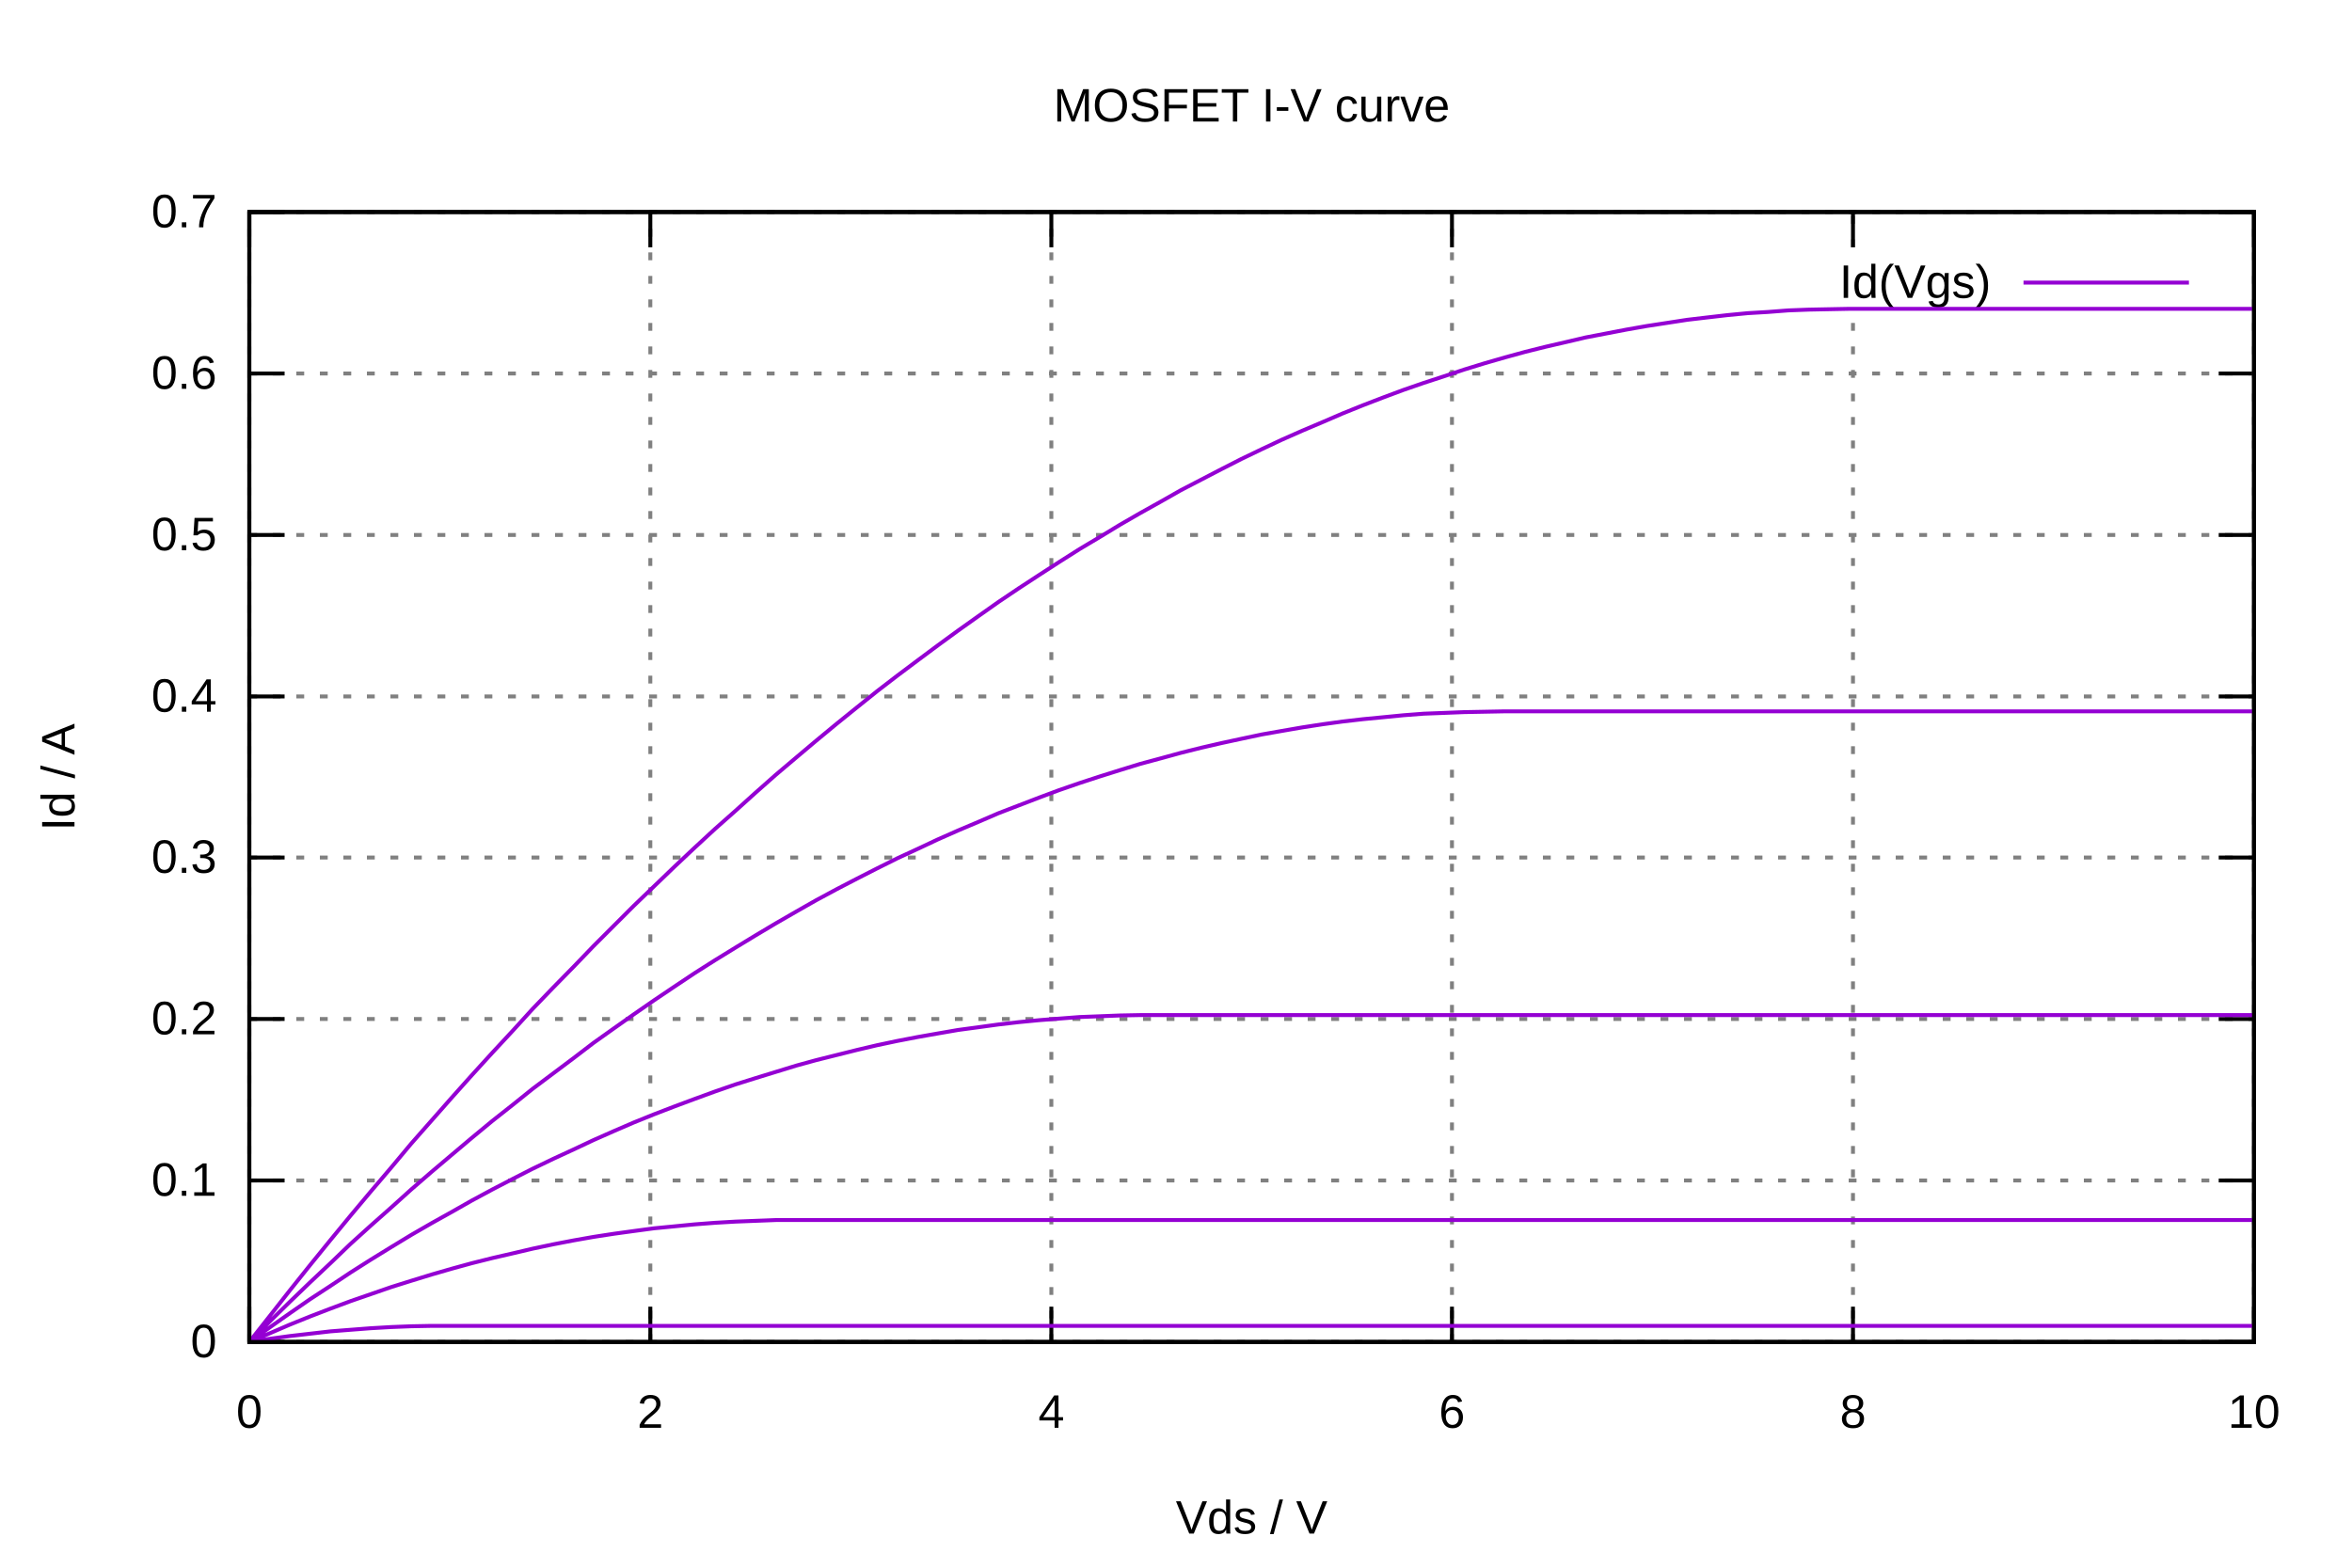
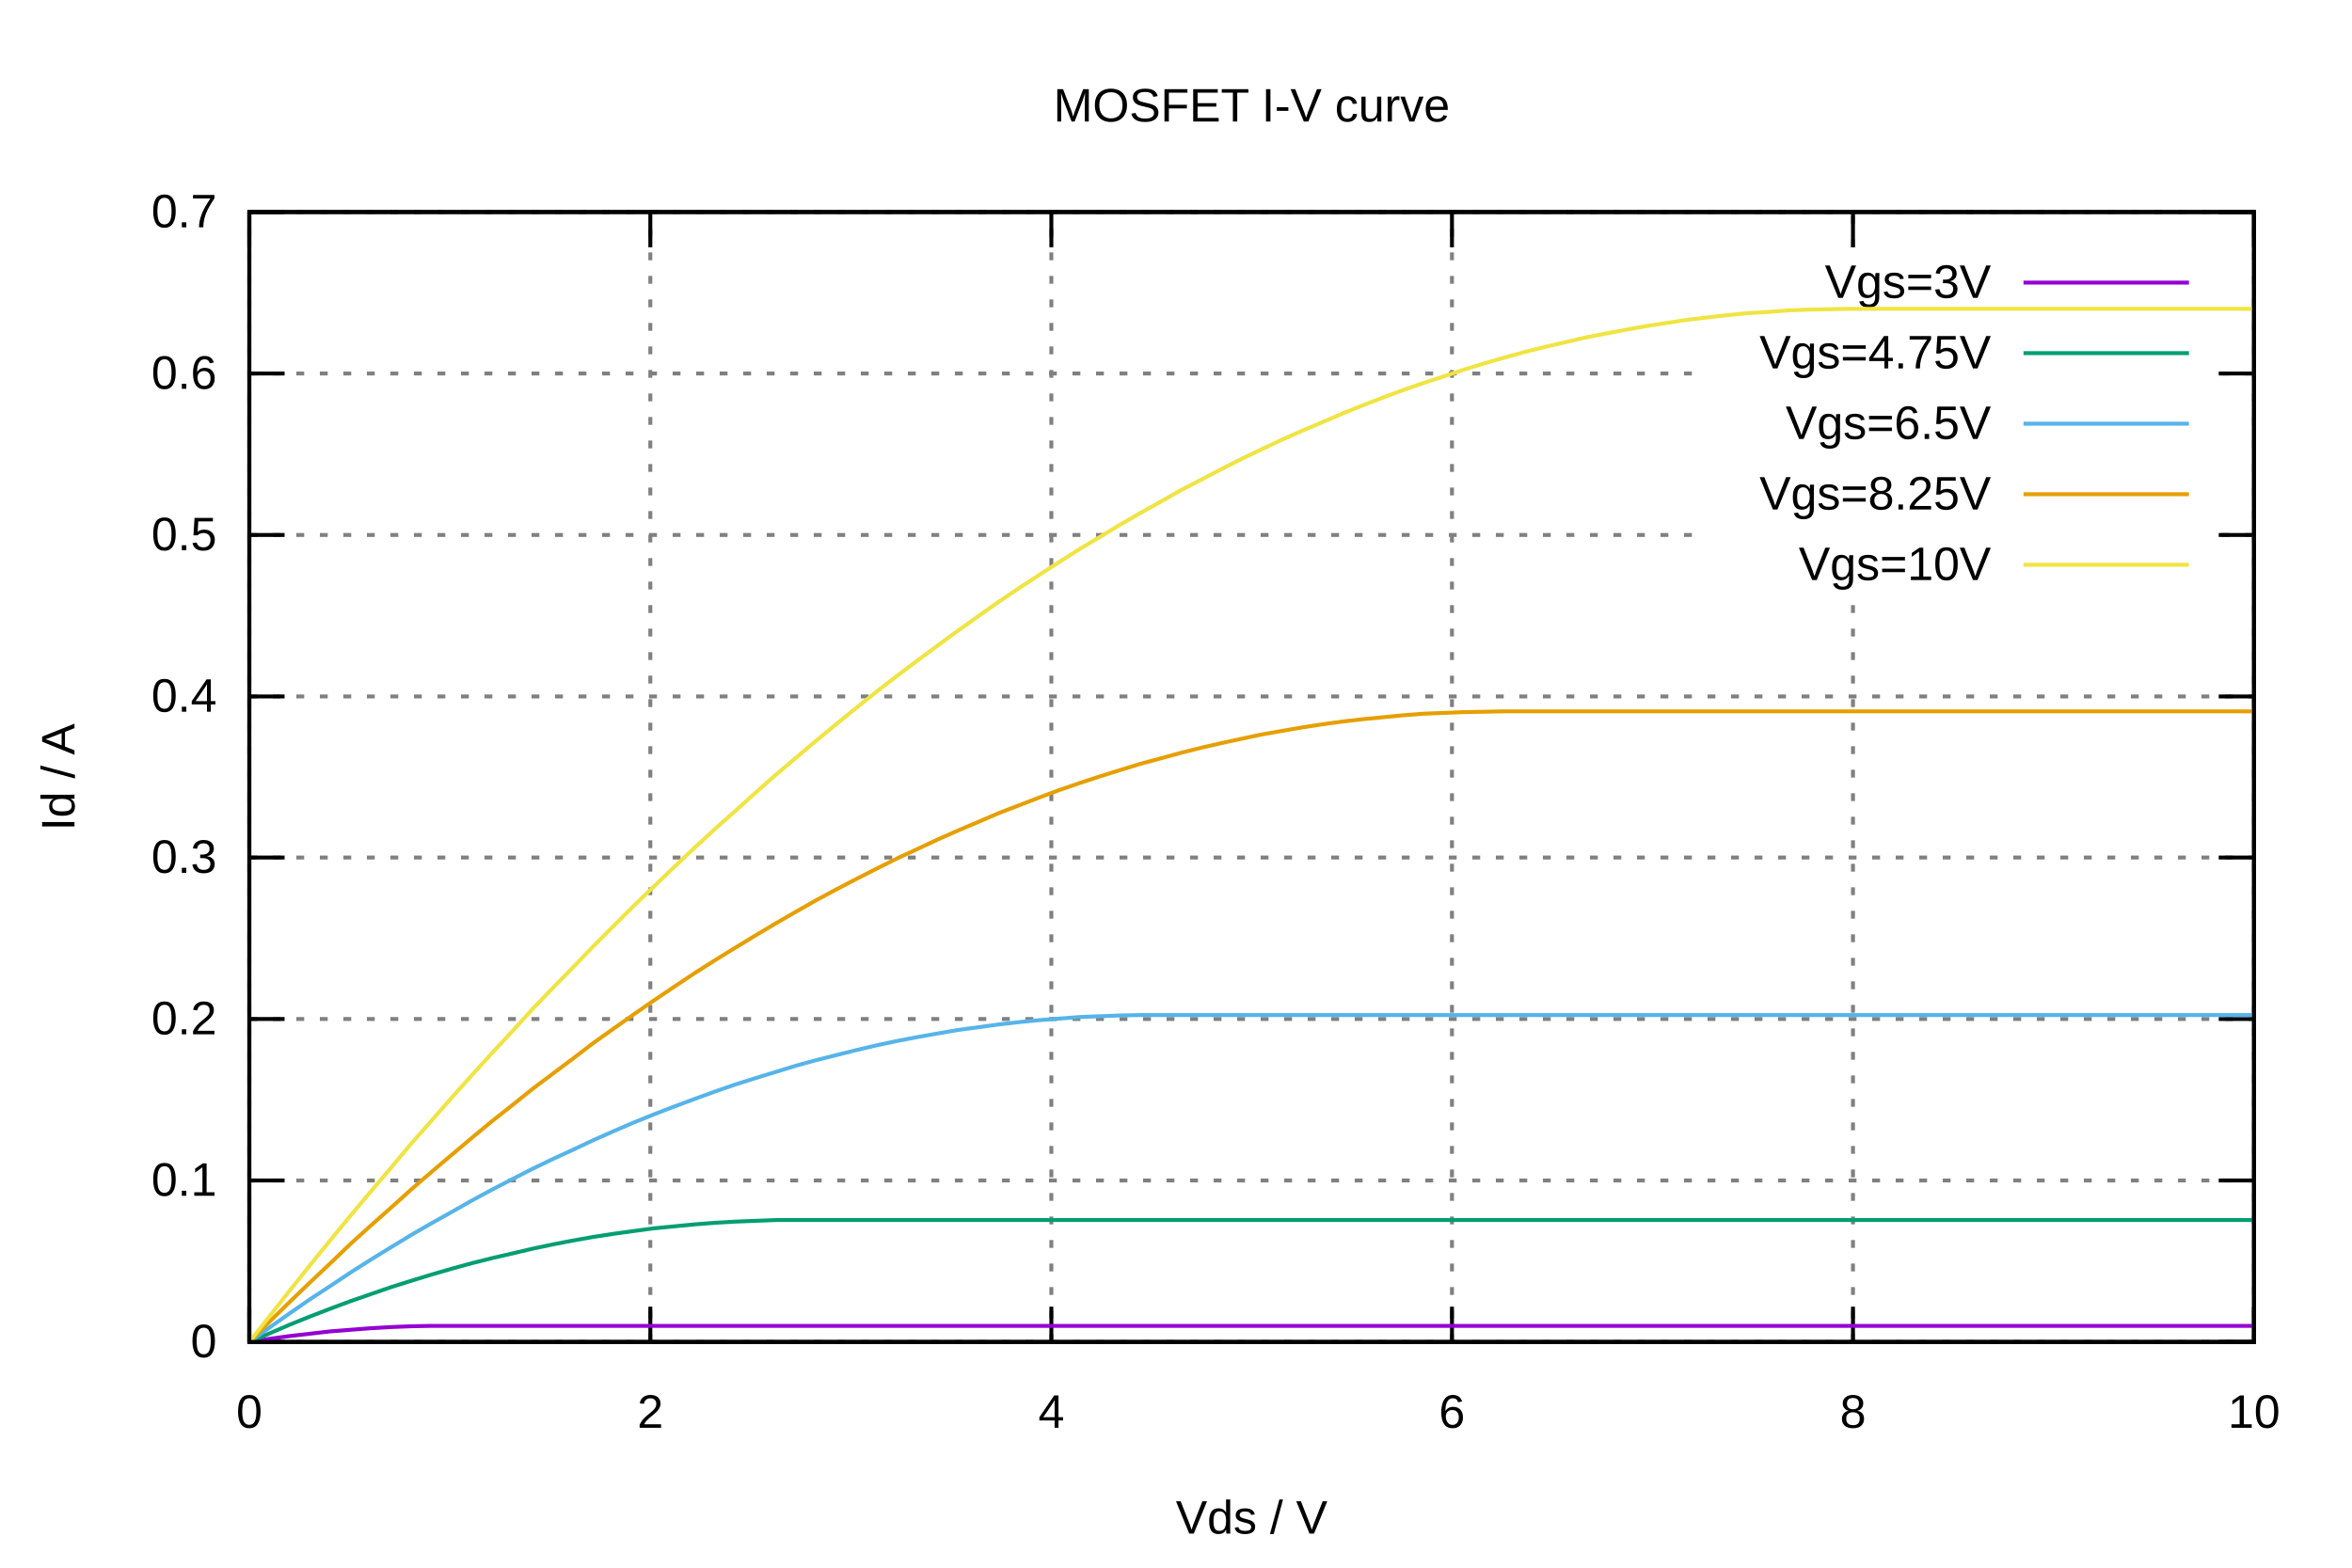
<svg xmlns="http://www.w3.org/2000/svg" xmlns:xlink="http://www.w3.org/1999/xlink" viewBox="0 0 600 400">
  <g id="gnuplot_canvas">
    <rect x="0" y="0" width="600" height="400" fill="none" />
    <defs>
      <circle id="gpDot" r="0.5" stroke-width="0.5" stroke="currentColor" />
      <path id="gpPt0" stroke-width="0.222" stroke="currentColor" d="M-1,0 h2 M0,-1 v2" />
      <path id="gpPt1" stroke-width="0.222" stroke="currentColor" d="M-1,-1 L1,1 M1,-1 L-1,1" />
      <path id="gpPt2" stroke-width="0.222" stroke="currentColor" d="M-1,0 L1,0 M0,-1 L0,1 M-1,-1 L1,1 M-1,1 L1,-1" />
      <rect id="gpPt3" stroke-width="0.222" stroke="currentColor" x="-1" y="-1" width="2" height="2" />
      <rect id="gpPt4" stroke-width="0.222" stroke="currentColor" fill="currentColor" x="-1" y="-1" width="2" height="2" />
      <circle id="gpPt5" stroke-width="0.222" stroke="currentColor" cx="0" cy="0" r="1" />
      <use xlink:href="#gpPt5" id="gpPt6" fill="currentColor" stroke="none" />
      <path id="gpPt7" stroke-width="0.222" stroke="currentColor" d="M0,-1.33 L-1.33,0.67 L1.33,0.67 z" />
      <use xlink:href="#gpPt7" id="gpPt8" fill="currentColor" stroke="none" />
      <use xlink:href="#gpPt7" id="gpPt9" stroke="currentColor" transform="rotate(180)" />
      <use xlink:href="#gpPt9" id="gpPt10" fill="currentColor" stroke="none" />
      <use xlink:href="#gpPt3" id="gpPt11" stroke="currentColor" transform="rotate(45)" />
      <use xlink:href="#gpPt11" id="gpPt12" fill="currentColor" stroke="none" />
      <path id="gpPt13" stroke-width="0.222" stroke="currentColor" d="M0,1.330 L1.265,0.411 L0.782,-1.067 L-0.782,-1.076 L-1.265,0.411 z" />
      <use xlink:href="#gpPt13" id="gpPt14" fill="currentColor" stroke="none" />
      <filter id="textbox" filterUnits="objectBoundingBox" x="0" y="0" height="1" width="1">
        <feFlood flood-color="white" flood-opacity="1" result="bgnd" />
        <feComposite in="SourceGraphic" in2="bgnd" operator="atop" />
      </filter>
      <filter id="greybox" filterUnits="objectBoundingBox" x="0" y="0" height="1" width="1">
        <feFlood flood-color="lightgrey" flood-opacity="1" result="grey" />
        <feComposite in="SourceGraphic" in2="grey" operator="atop" />
      </filter>
    </defs>
    <g fill="none" color="white" stroke="currentColor" stroke-width="1.00" stroke-linecap="butt" stroke-linejoin="miter">
</g>
    <g fill="none" color="black" stroke="currentColor" stroke-width="1.00" stroke-linecap="butt" stroke-linejoin="miter">
</g>
    <g fill="none" color="gray" stroke="currentColor" stroke-width="1.00" stroke-linecap="butt" stroke-linejoin="miter">
      <path stroke="gray" stroke-dasharray="2,4" class="gridline" d="M63.6,342.4 L575.0,342.4  " />
    </g>
    <g fill="none" color="black" stroke="currentColor" stroke-width="1.00" stroke-linecap="butt" stroke-linejoin="miter">
      <path stroke="black" d="M63.6,342.4 L72.6,342.4 M575.0,342.4 L566.0,342.4  " />
      <g transform="translate(55.3,346.3)" stroke="none" fill="black" font-family="Arial" font-size="12.00" text-anchor="end">
        <text>
          <tspan font-family="Arial">0</tspan>
        </text>
      </g>
    </g>
    <g fill="none" color="black" stroke="currentColor" stroke-width="1.00" stroke-linecap="butt" stroke-linejoin="miter">
</g>
    <g fill="none" color="gray" stroke="currentColor" stroke-width="1.00" stroke-linecap="butt" stroke-linejoin="miter">
      <path stroke="gray" stroke-dasharray="2,4" class="gridline" d="M63.6,301.2 L575.0,301.2  " />
    </g>
    <g fill="none" color="black" stroke="currentColor" stroke-width="1.00" stroke-linecap="butt" stroke-linejoin="miter">
      <path stroke="black" d="M63.6,301.2 L72.6,301.2 M575.0,301.2 L566.0,301.2  " />
      <g transform="translate(55.3,305.1)" stroke="none" fill="black" font-family="Arial" font-size="12.00" text-anchor="end">
        <text>
          <tspan font-family="Arial">0.1</tspan>
        </text>
      </g>
    </g>
    <g fill="none" color="black" stroke="currentColor" stroke-width="1.00" stroke-linecap="butt" stroke-linejoin="miter">
</g>
    <g fill="none" color="gray" stroke="currentColor" stroke-width="1.00" stroke-linecap="butt" stroke-linejoin="miter">
      <path stroke="gray" stroke-dasharray="2,4" class="gridline" d="M63.6,260.0 L575.0,260.0  " />
    </g>
    <g fill="none" color="black" stroke="currentColor" stroke-width="1.00" stroke-linecap="butt" stroke-linejoin="miter">
      <path stroke="black" d="M63.6,260.0 L72.6,260.0 M575.0,260.0 L566.0,260.0  " />
      <g transform="translate(55.3,263.9)" stroke="none" fill="black" font-family="Arial" font-size="12.00" text-anchor="end">
        <text>
          <tspan font-family="Arial">0.2</tspan>
        </text>
      </g>
    </g>
    <g fill="none" color="black" stroke="currentColor" stroke-width="1.00" stroke-linecap="butt" stroke-linejoin="miter">
</g>
    <g fill="none" color="gray" stroke="currentColor" stroke-width="1.00" stroke-linecap="butt" stroke-linejoin="miter">
      <path stroke="gray" stroke-dasharray="2,4" class="gridline" d="M63.6,218.8 L575.0,218.8  " />
    </g>
    <g fill="none" color="black" stroke="currentColor" stroke-width="1.00" stroke-linecap="butt" stroke-linejoin="miter">
      <path stroke="black" d="M63.6,218.8 L72.6,218.8 M575.0,218.8 L566.0,218.8  " />
      <g transform="translate(55.3,222.7)" stroke="none" fill="black" font-family="Arial" font-size="12.00" text-anchor="end">
        <text>
          <tspan font-family="Arial">0.3</tspan>
        </text>
      </g>
    </g>
    <g fill="none" color="black" stroke="currentColor" stroke-width="1.00" stroke-linecap="butt" stroke-linejoin="miter">
</g>
    <g fill="none" color="gray" stroke="currentColor" stroke-width="1.00" stroke-linecap="butt" stroke-linejoin="miter">
      <path stroke="gray" stroke-dasharray="2,4" class="gridline" d="M63.6,177.7 L575.0,177.7  " />
    </g>
    <g fill="none" color="black" stroke="currentColor" stroke-width="1.00" stroke-linecap="butt" stroke-linejoin="miter">
      <path stroke="black" d="M63.6,177.7 L72.6,177.7 M575.0,177.7 L566.0,177.7  " />
      <g transform="translate(55.3,181.6)" stroke="none" fill="black" font-family="Arial" font-size="12.00" text-anchor="end">
        <text>
          <tspan font-family="Arial">0.4</tspan>
        </text>
      </g>
    </g>
    <g fill="none" color="black" stroke="currentColor" stroke-width="1.00" stroke-linecap="butt" stroke-linejoin="miter">
</g>
    <g fill="none" color="gray" stroke="currentColor" stroke-width="1.00" stroke-linecap="butt" stroke-linejoin="miter">
-       <path stroke="gray" stroke-dasharray="2,4" class="gridline" d="M63.6,136.5 L575.0,136.5  " />
+       <path stroke="gray" stroke-dasharray="2,4" class="gridline" d="M63.6,136.5 L433.2,136.5 M566.7,136.5 L575.0,136.5  " />
    </g>
    <g fill="none" color="black" stroke="currentColor" stroke-width="1.00" stroke-linecap="butt" stroke-linejoin="miter">
      <path stroke="black" d="M63.6,136.5 L72.6,136.5 M575.0,136.5 L566.0,136.5  " />
      <g transform="translate(55.3,140.4)" stroke="none" fill="black" font-family="Arial" font-size="12.00" text-anchor="end">
        <text>
          <tspan font-family="Arial">0.5</tspan>
        </text>
      </g>
    </g>
    <g fill="none" color="black" stroke="currentColor" stroke-width="1.00" stroke-linecap="butt" stroke-linejoin="miter">
</g>
    <g fill="none" color="gray" stroke="currentColor" stroke-width="1.00" stroke-linecap="butt" stroke-linejoin="miter">
-       <path stroke="gray" stroke-dasharray="2,4" class="gridline" d="M63.6,95.3 L575.0,95.3  " />
+       <path stroke="gray" stroke-dasharray="2,4" class="gridline" d="M63.6,95.3 L433.2,95.3 M566.7,95.3 L575.0,95.3  " />
    </g>
    <g fill="none" color="black" stroke="currentColor" stroke-width="1.00" stroke-linecap="butt" stroke-linejoin="miter">
      <path stroke="black" d="M63.6,95.3 L72.6,95.3 M575.0,95.3 L566.0,95.3  " />
      <g transform="translate(55.3,99.2)" stroke="none" fill="black" font-family="Arial" font-size="12.00" text-anchor="end">
        <text>
          <tspan font-family="Arial">0.6</tspan>
        </text>
      </g>
    </g>
    <g fill="none" color="black" stroke="currentColor" stroke-width="1.00" stroke-linecap="butt" stroke-linejoin="miter">
</g>
    <g fill="none" color="gray" stroke="currentColor" stroke-width="1.00" stroke-linecap="butt" stroke-linejoin="miter">
      <path stroke="gray" stroke-dasharray="2,4" class="gridline" d="M63.6,54.1 L575.0,54.1  " />
    </g>
    <g fill="none" color="black" stroke="currentColor" stroke-width="1.00" stroke-linecap="butt" stroke-linejoin="miter">
      <path stroke="black" d="M63.6,54.1 L72.6,54.1 M575.0,54.1 L566.0,54.1  " />
      <g transform="translate(55.3,58.0)" stroke="none" fill="black" font-family="Arial" font-size="12.00" text-anchor="end">
        <text>
          <tspan font-family="Arial">0.7</tspan>
        </text>
      </g>
    </g>
    <g fill="none" color="black" stroke="currentColor" stroke-width="1.00" stroke-linecap="butt" stroke-linejoin="miter">
</g>
    <g fill="none" color="gray" stroke="currentColor" stroke-width="1.00" stroke-linecap="butt" stroke-linejoin="miter">
      <path stroke="gray" stroke-dasharray="2,4" class="gridline" d="M63.6,342.4 L63.6,54.1  " />
    </g>
    <g fill="none" color="black" stroke="currentColor" stroke-width="1.00" stroke-linecap="butt" stroke-linejoin="miter">
      <path stroke="black" d="M63.6,342.4 L63.6,333.4 M63.6,54.1 L63.6,63.1  " />
      <g transform="translate(63.6,364.3)" stroke="none" fill="black" font-family="Arial" font-size="12.00" text-anchor="middle">
        <text>
          <tspan font-family="Arial">0</tspan>
        </text>
      </g>
    </g>
    <g fill="none" color="black" stroke="currentColor" stroke-width="1.00" stroke-linecap="butt" stroke-linejoin="miter">
</g>
    <g fill="none" color="gray" stroke="currentColor" stroke-width="1.00" stroke-linecap="butt" stroke-linejoin="miter">
      <path stroke="gray" stroke-dasharray="2,4" class="gridline" d="M165.9,342.4 L165.9,54.1  " />
    </g>
    <g fill="none" color="black" stroke="currentColor" stroke-width="1.00" stroke-linecap="butt" stroke-linejoin="miter">
      <path stroke="black" d="M165.9,342.4 L165.9,333.4 M165.9,54.1 L165.9,63.1  " />
      <g transform="translate(165.9,364.3)" stroke="none" fill="black" font-family="Arial" font-size="12.00" text-anchor="middle">
        <text>
          <tspan font-family="Arial">2</tspan>
        </text>
      </g>
    </g>
    <g fill="none" color="black" stroke="currentColor" stroke-width="1.00" stroke-linecap="butt" stroke-linejoin="miter">
</g>
    <g fill="none" color="gray" stroke="currentColor" stroke-width="1.00" stroke-linecap="butt" stroke-linejoin="miter">
      <path stroke="gray" stroke-dasharray="2,4" class="gridline" d="M268.2,342.4 L268.2,54.1  " />
    </g>
    <g fill="none" color="black" stroke="currentColor" stroke-width="1.00" stroke-linecap="butt" stroke-linejoin="miter">
      <path stroke="black" d="M268.2,342.4 L268.2,333.4 M268.2,54.1 L268.2,63.1  " />
      <g transform="translate(268.2,364.3)" stroke="none" fill="black" font-family="Arial" font-size="12.00" text-anchor="middle">
        <text>
          <tspan font-family="Arial">4</tspan>
        </text>
      </g>
    </g>
    <g fill="none" color="black" stroke="currentColor" stroke-width="1.00" stroke-linecap="butt" stroke-linejoin="miter">
</g>
    <g fill="none" color="gray" stroke="currentColor" stroke-width="1.00" stroke-linecap="butt" stroke-linejoin="miter">
      <path stroke="gray" stroke-dasharray="2,4" class="gridline" d="M370.4,342.4 L370.4,54.1  " />
    </g>
    <g fill="none" color="black" stroke="currentColor" stroke-width="1.00" stroke-linecap="butt" stroke-linejoin="miter">
      <path stroke="black" d="M370.4,342.4 L370.4,333.4 M370.4,54.1 L370.4,63.1  " />
      <g transform="translate(370.4,364.3)" stroke="none" fill="black" font-family="Arial" font-size="12.00" text-anchor="middle">
        <text>
          <tspan font-family="Arial">6</tspan>
        </text>
      </g>
    </g>
    <g fill="none" color="black" stroke="currentColor" stroke-width="1.00" stroke-linecap="butt" stroke-linejoin="miter">
</g>
    <g fill="none" color="gray" stroke="currentColor" stroke-width="1.00" stroke-linecap="butt" stroke-linejoin="miter">
-       <path stroke="gray" stroke-dasharray="2,4" class="gridline" d="M472.7,342.4 L472.7,81.1 M472.7,63.1 L472.7,54.1  " />
+       <path stroke="gray" stroke-dasharray="2,4" class="gridline" d="M472.7,342.4 L472.7,153.1 M472.7,63.1 L472.7,54.1  " />
    </g>
    <g fill="none" color="black" stroke="currentColor" stroke-width="1.00" stroke-linecap="butt" stroke-linejoin="miter">
      <path stroke="black" d="M472.7,342.4 L472.7,333.4 M472.7,54.1 L472.7,63.1  " />
      <g transform="translate(472.7,364.3)" stroke="none" fill="black" font-family="Arial" font-size="12.00" text-anchor="middle">
        <text>
          <tspan font-family="Arial">8</tspan>
        </text>
      </g>
    </g>
    <g fill="none" color="black" stroke="currentColor" stroke-width="1.00" stroke-linecap="butt" stroke-linejoin="miter">
</g>
    <g fill="none" color="gray" stroke="currentColor" stroke-width="1.00" stroke-linecap="butt" stroke-linejoin="miter">
      <path stroke="gray" stroke-dasharray="2,4" class="gridline" d="M575.0,342.4 L575.0,54.1  " />
    </g>
    <g fill="none" color="black" stroke="currentColor" stroke-width="1.00" stroke-linecap="butt" stroke-linejoin="miter">
      <path stroke="black" d="M575.0,342.4 L575.0,333.4 M575.0,54.1 L575.0,63.1  " />
      <g transform="translate(575.0,364.3)" stroke="none" fill="black" font-family="Arial" font-size="12.00" text-anchor="middle">
        <text>
          <tspan font-family="Arial">10</tspan>
        </text>
      </g>
    </g>
    <g fill="none" color="black" stroke="currentColor" stroke-width="1.00" stroke-linecap="butt" stroke-linejoin="miter">
</g>
    <g fill="none" color="black" stroke="currentColor" stroke-width="1.00" stroke-linecap="butt" stroke-linejoin="miter">
      <path stroke="black" d="M63.6,54.1 L63.6,342.4 L575.0,342.4 L575.0,54.1 L63.6,54.1 Z  " />
    </g>
    <g fill="none" color="black" stroke="currentColor" stroke-width="1.00" stroke-linecap="butt" stroke-linejoin="miter">
      <g transform="translate(19.0,198.3) rotate(270)" stroke="none" fill="black" font-family="Arial" font-size="12.00" text-anchor="middle">
        <text>
          <tspan font-family="Arial">Id / A</tspan>
        </text>
      </g>
    </g>
    <g fill="none" color="black" stroke="currentColor" stroke-width="1.00" stroke-linecap="butt" stroke-linejoin="miter">
      <g transform="translate(319.3,391.3)" stroke="none" fill="black" font-family="Arial" font-size="12.00" text-anchor="middle">
        <text>
          <tspan font-family="Arial">Vds / V</tspan>
        </text>
      </g>
    </g>
    <g fill="none" color="black" stroke="currentColor" stroke-width="1.00" stroke-linecap="butt" stroke-linejoin="miter">
      <g transform="translate(319.3,31.0)" stroke="none" fill="black" font-family="Arial" font-size="12.00" text-anchor="middle">
        <text>
          <tspan font-family="Arial">MOSFET I-V curve</tspan>
        </text>
      </g>
    </g>
    <g fill="none" color="black" stroke="currentColor" stroke-width="1.00" stroke-linecap="butt" stroke-linejoin="miter">
</g>
    <g id="gnuplot_plot_1">
      <g fill="none" color="black" stroke="currentColor" stroke-width="1.00" stroke-linecap="butt" stroke-linejoin="miter">
        <g transform="translate(507.9,76.0)" stroke="none" fill="black" font-family="Arial" font-size="12.00" text-anchor="end">
          <text>
-             <tspan font-family="Arial">Id(Vgs)</tspan>
-           </text>
-         </g>
-       </g>
-       <g fill="none" color="black" stroke="currentColor" stroke-width="1.00" stroke-linecap="butt" stroke-linejoin="miter">
-         <path stroke="rgb(148,   0, 211)" d="M516.2,72.1 L558.4,72.1 M63.6,342.4 L68.8,341.6 L73.9,340.9 L79.1,340.3 L84.3,339.7 L89.4,339.3   L94.6,338.9 L99.8,338.6 L104.9,338.4 L110.1,338.3 L115.3,338.3 L120.4,338.3 L125.6,338.3 L130.8,338.3   L135.9,338.3 L141.1,338.3 L146.3,338.3 L151.4,338.3 L156.6,338.3 L161.7,338.3 L166.9,338.3 L172.1,338.3   L177.2,338.3 L182.4,338.3 L187.6,338.3 L192.7,338.3 L197.9,338.3 L203.1,338.3 L208.2,338.3 L213.4,338.3   L218.6,338.3 L223.7,338.3 L228.9,338.3 L234.1,338.3 L239.2,338.3 L244.4,338.3 L249.6,338.3 L254.7,338.3   L259.9,338.3 L265.1,338.3 L270.2,338.3 L275.4,338.3 L280.6,338.3 L285.7,338.3 L290.9,338.3 L296.1,338.3   L301.2,338.3 L306.4,338.3 L311.6,338.3 L316.7,338.3 L321.9,338.3 L327.0,338.3 L332.2,338.3 L337.4,338.3   L342.5,338.3 L347.7,338.3 L352.9,338.3 L358.0,338.3 L363.2,338.3 L368.4,338.3 L373.5,338.3 L378.7,338.3   L383.9,338.3 L389.0,338.3 L394.2,338.3 L399.4,338.3 L404.5,338.3 L409.7,338.3 L414.9,338.3 L420.0,338.3   L425.2,338.3 L430.4,338.3 L435.5,338.3 L440.7,338.3 L445.9,338.3 L451.0,338.3 L456.2,338.3 L461.4,338.3   L466.5,338.3 L471.7,338.3 L476.9,338.3 L482.0,338.3 L487.2,338.3 L492.3,338.3 L497.5,338.3 L502.7,338.3   L507.8,338.3 L513.0,338.3 L518.2,338.3 L523.3,338.3 L528.5,338.3 L533.7,338.3 L538.8,338.3 L544.0,338.3   L549.2,338.3 L554.3,338.3 L559.5,338.3 L564.7,338.3 L569.8,338.3 L575.0,338.3 M63.6,342.4 L68.8,340.2   L73.9,338.0 L79.1,335.9 L84.3,333.9 L89.4,332.0 L94.6,330.2 L99.8,328.4 L104.9,326.8 L110.1,325.2   L115.3,323.7 L120.4,322.3 L125.6,321.0 L130.8,319.8 L135.9,318.6 L141.1,317.5 L146.3,316.5 L151.4,315.6   L156.6,314.8 L161.7,314.1 L166.9,313.4 L172.1,312.9 L177.2,312.4 L182.4,312.0 L187.6,311.7 L192.7,311.5   L197.9,311.3 L203.1,311.3 L208.2,311.3 L213.4,311.3 L218.6,311.3 L223.7,311.3 L228.9,311.3 L234.1,311.3   L239.2,311.3 L244.4,311.3 L249.6,311.3 L254.7,311.3 L259.9,311.3 L265.1,311.3 L270.2,311.3 L275.4,311.3   L280.6,311.3 L285.7,311.3 L290.9,311.3 L296.1,311.3 L301.2,311.3 L306.4,311.3 L311.6,311.3 L316.7,311.3   L321.9,311.3 L327.0,311.3 L332.2,311.3 L337.4,311.3 L342.5,311.3 L347.7,311.3 L352.9,311.3 L358.0,311.3   L363.2,311.3 L368.4,311.3 L373.5,311.3 L378.7,311.3 L383.9,311.3 L389.0,311.3 L394.2,311.3 L399.4,311.3   L404.5,311.3 L409.7,311.3 L414.9,311.3 L420.0,311.3 L425.2,311.3 L430.4,311.3 L435.5,311.3 L440.7,311.3   L445.9,311.3 L451.0,311.3 L456.2,311.3 L461.4,311.3 L466.5,311.3 L471.7,311.3 L476.9,311.3 L482.0,311.3   L487.2,311.3 L492.3,311.3 L497.5,311.3 L502.7,311.3 L507.8,311.3 L513.0,311.3 L518.2,311.3 L523.3,311.3   L528.5,311.3 L533.7,311.3 L538.8,311.3 L544.0,311.3 L549.2,311.3 L554.3,311.3 L559.5,311.3 L564.7,311.3   L569.8,311.3 L575.0,311.3 M63.6,342.4 L68.8,338.7 L73.9,335.1 L79.1,331.5 L84.3,328.1 L89.4,324.7   L94.6,321.4 L99.8,318.2 L104.9,315.1 L110.1,312.1 L115.3,309.2 L120.4,306.3 L125.6,303.5 L130.8,300.8   L135.9,298.2 L141.1,295.7 L146.3,293.3 L151.4,290.9 L156.6,288.6 L161.7,286.4 L166.9,284.3 L172.1,282.3   L177.2,280.4 L182.4,278.5 L187.6,276.7 L192.7,275.1 L197.9,273.5 L203.1,271.9 L208.2,270.5 L213.4,269.2   L218.6,267.9 L223.7,266.7 L228.9,265.6 L234.1,264.6 L239.2,263.7 L244.4,262.8 L249.6,262.1 L254.7,261.4   L259.9,260.8 L265.1,260.3 L270.2,259.9 L275.4,259.5 L280.6,259.3 L285.7,259.1 L290.9,259.0 L296.1,259.0   L301.2,259.0 L306.4,259.0 L311.6,259.0 L316.7,259.0 L321.9,259.0 L327.0,259.0 L332.2,259.0 L337.4,259.0   L342.5,259.0 L347.7,259.0 L352.9,259.0 L358.0,259.0 L363.2,259.0 L368.4,259.0 L373.5,259.0 L378.7,259.0   L383.9,259.0 L389.0,259.0 L394.2,259.0 L399.4,259.0 L404.5,259.0 L409.7,259.0 L414.9,259.0 L420.0,259.0   L425.2,259.0 L430.4,259.0 L435.5,259.0 L440.7,259.0 L445.9,259.0 L451.0,259.0 L456.2,259.0 L461.4,259.0   L466.5,259.0 L471.7,259.0 L476.9,259.0 L482.0,259.0 L487.2,259.0 L492.3,259.0 L497.5,259.0 L502.7,259.0   L507.8,259.0 L513.0,259.0 L518.2,259.0 L523.3,259.0 L528.5,259.0 L533.7,259.0 L538.8,259.0 L544.0,259.0   L549.2,259.0 L554.3,259.0 L559.5,259.0 L564.7,259.0 L569.8,259.0 L575.0,259.0 M63.6,342.4 L68.8,337.2   L73.9,332.2 L79.1,327.2 L84.3,322.3 L89.4,317.4 L94.6,312.7 L99.8,308.1 L104.9,303.5 L110.1,299.0   L115.3,294.6 L120.4,290.3 L125.6,286.0 L130.8,281.9 L135.9,277.8 L141.1,273.9 L146.3,270.0 L151.4,266.1   L156.6,262.4 L161.7,258.8 L166.9,255.2 L172.1,251.7 L177.2,248.3 L182.4,245.0 L187.6,241.8 L192.7,238.7   L197.9,235.6 L203.1,232.6 L208.2,229.7 L213.4,226.9 L218.6,224.2 L223.7,221.6 L228.9,219.0 L234.1,216.6   L239.2,214.2 L244.4,211.9 L249.6,209.7 L254.7,207.5 L259.9,205.5 L265.1,203.5 L270.2,201.6 L275.4,199.8   L280.6,198.1 L285.7,196.5 L290.9,194.9 L296.1,193.5 L301.2,192.1 L306.4,190.8 L311.6,189.6 L316.7,188.5   L321.9,187.4 L327.0,186.5 L332.2,185.6 L337.4,184.8 L342.5,184.1 L347.7,183.5 L352.9,183.0 L358.0,182.5   L363.2,182.1 L368.4,181.9 L373.5,181.7 L378.7,181.6 L383.9,181.5 L389.0,181.5 L394.2,181.5 L399.4,181.5   L404.5,181.5 L409.7,181.5 L414.9,181.5 L420.0,181.5 L425.2,181.5 L430.4,181.5 L435.5,181.5 L440.7,181.5   L445.9,181.5 L451.0,181.5 L456.2,181.5 L461.4,181.5 L466.5,181.5 L471.7,181.5 L476.9,181.5 L482.0,181.5   L487.2,181.5 L492.3,181.5 L497.5,181.5 L502.7,181.5 L507.8,181.5 L513.0,181.5 L518.2,181.5 L523.3,181.5   L528.5,181.5 L533.7,181.5 L538.8,181.5 L544.0,181.5 L549.2,181.5 L554.3,181.5 L559.5,181.5 L564.7,181.5   L569.8,181.5 L575.0,181.5 M63.6,342.4 L68.8,335.8 L73.9,329.3 L79.1,322.8 L84.3,316.4 L89.4,310.2   L94.6,304.0 L99.8,297.9 L104.9,291.8 L110.1,285.9 L115.3,280.0 L120.4,274.3 L125.6,268.6 L130.8,263.0   L135.9,257.4 L141.1,252.0 L146.3,246.7 L151.4,241.4 L156.6,236.2 L161.7,231.1 L166.9,226.1 L172.1,221.1   L177.2,216.3 L182.4,211.5 L187.6,206.9 L192.7,202.3 L197.9,197.7 L203.1,193.3 L208.2,189.0 L213.4,184.7   L218.6,180.5 L223.7,176.4 L228.9,172.4 L234.1,168.5 L239.2,164.7 L244.4,160.9 L249.6,157.2 L254.7,153.6   L259.9,150.1 L265.1,146.7 L270.2,143.4 L275.4,140.1 L280.6,137.0 L285.7,133.9 L290.9,130.9 L296.1,128.0   L301.2,125.1 L306.4,122.4 L311.6,119.7 L316.7,117.1 L321.9,114.6 L327.0,112.2 L332.2,109.9 L337.4,107.7   L342.5,105.5 L347.7,103.4 L352.9,101.4 L358.0,99.5 L363.2,97.7 L368.4,96.0 L373.5,94.3 L378.7,92.7   L383.9,91.2 L389.0,89.8 L394.2,88.5 L399.4,87.3 L404.5,86.1 L409.7,85.1 L414.9,84.1 L420.0,83.2   L425.2,82.4 L430.4,81.6 L435.5,81.0 L440.7,80.4 L445.9,79.9 L451.0,79.6 L456.2,79.2 L461.4,79.0   L466.5,78.9 L471.7,78.8 L476.9,78.8 L482.0,78.8 L487.2,78.8 L492.3,78.8 L497.5,78.8 L502.7,78.8   L507.8,78.8 L513.0,78.8 L518.2,78.8 L523.3,78.8 L528.5,78.8 L533.7,78.8 L538.8,78.8 L544.0,78.8   L549.2,78.8 L554.3,78.8 L559.5,78.8 L564.7,78.8 L569.8,78.8 L575.0,78.8  " />
-       </g>
-     </g>
-     <g fill="none" color="white" stroke="rgb(148,   0, 211)" stroke-width="2.00" stroke-linecap="butt" stroke-linejoin="miter">
+             <tspan font-family="Arial">Vgs=3V</tspan>
+           </text>
+         </g>
+       </g>
+       <g fill="none" color="black" stroke="currentColor" stroke-width="1.00" stroke-linecap="butt" stroke-linejoin="miter">
+         <path stroke="rgb(148,   0, 211)" d="M516.2,72.1 L558.4,72.1 M63.6,342.4 L68.8,341.6 L73.9,340.9 L79.1,340.3 L84.3,339.7 L89.4,339.3   L94.6,338.9 L99.8,338.6 L104.9,338.4 L110.1,338.3 L115.3,338.3 L120.4,338.3 L125.6,338.3 L130.8,338.3   L135.9,338.3 L141.1,338.3 L146.3,338.3 L151.4,338.3 L156.6,338.3 L161.7,338.3 L166.9,338.3 L172.1,338.3   L177.2,338.3 L182.4,338.3 L187.6,338.3 L192.7,338.3 L197.9,338.3 L203.1,338.3 L208.2,338.3 L213.4,338.3   L218.6,338.3 L223.7,338.3 L228.9,338.3 L234.1,338.3 L239.2,338.3 L244.4,338.3 L249.6,338.3 L254.7,338.3   L259.9,338.3 L265.1,338.3 L270.2,338.3 L275.4,338.3 L280.6,338.3 L285.7,338.3 L290.9,338.3 L296.1,338.3   L301.2,338.3 L306.4,338.3 L311.6,338.3 L316.7,338.3 L321.9,338.3 L327.0,338.3 L332.2,338.3 L337.4,338.3   L342.5,338.3 L347.7,338.3 L352.9,338.3 L358.0,338.3 L363.2,338.3 L368.4,338.3 L373.5,338.3 L378.7,338.3   L383.9,338.3 L389.0,338.3 L394.2,338.3 L399.4,338.3 L404.5,338.3 L409.7,338.3 L414.9,338.3 L420.0,338.3   L425.2,338.3 L430.4,338.3 L435.5,338.3 L440.7,338.3 L445.9,338.3 L451.0,338.3 L456.2,338.3 L461.4,338.3   L466.5,338.3 L471.7,338.3 L476.9,338.3 L482.0,338.3 L487.2,338.3 L492.3,338.3 L497.5,338.3 L502.7,338.3   L507.8,338.3 L513.0,338.3 L518.2,338.3 L523.3,338.3 L528.5,338.3 L533.7,338.3 L538.8,338.3 L544.0,338.3   L549.2,338.3 L554.3,338.3 L559.5,338.3 L564.7,338.3 L569.8,338.3 L575.0,338.3  " />
+       </g>
+     </g>
+     <g id="gnuplot_plot_2">
+       <g fill="none" color="black" stroke="currentColor" stroke-width="1.00" stroke-linecap="butt" stroke-linejoin="miter">
+         <g transform="translate(507.9,94.0)" stroke="none" fill="black" font-family="Arial" font-size="12.00" text-anchor="end">
+           <text>
+             <tspan font-family="Arial">Vgs=4.75V</tspan>
+           </text>
+         </g>
+       </g>
+       <g fill="none" color="black" stroke="currentColor" stroke-width="1.00" stroke-linecap="butt" stroke-linejoin="miter">
+         <path stroke="rgb(  0, 158, 115)" d="M516.2,90.1 L558.4,90.1 M63.6,342.4 L68.8,340.2 L73.9,338.0 L79.1,335.9 L84.3,333.9 L89.4,332.0   L94.6,330.2 L99.8,328.4 L104.9,326.8 L110.1,325.2 L115.3,323.7 L120.4,322.3 L125.6,321.0 L130.8,319.8   L135.9,318.6 L141.1,317.5 L146.3,316.5 L151.4,315.6 L156.6,314.8 L161.7,314.1 L166.9,313.4 L172.1,312.9   L177.2,312.4 L182.4,312.0 L187.6,311.7 L192.7,311.5 L197.9,311.3 L203.1,311.3 L208.2,311.3 L213.4,311.3   L218.6,311.3 L223.7,311.3 L228.9,311.3 L234.1,311.3 L239.2,311.3 L244.4,311.3 L249.6,311.3 L254.7,311.3   L259.9,311.3 L265.1,311.3 L270.2,311.3 L275.4,311.3 L280.6,311.3 L285.7,311.3 L290.9,311.3 L296.1,311.3   L301.2,311.3 L306.4,311.3 L311.6,311.3 L316.7,311.3 L321.9,311.3 L327.0,311.3 L332.2,311.3 L337.4,311.3   L342.5,311.3 L347.7,311.3 L352.9,311.3 L358.0,311.3 L363.2,311.3 L368.4,311.3 L373.5,311.3 L378.7,311.3   L383.9,311.3 L389.0,311.3 L394.2,311.3 L399.4,311.3 L404.5,311.3 L409.7,311.3 L414.9,311.3 L420.0,311.3   L425.2,311.3 L430.4,311.3 L435.5,311.3 L440.7,311.3 L445.9,311.3 L451.0,311.3 L456.2,311.3 L461.4,311.3   L466.5,311.3 L471.7,311.3 L476.9,311.3 L482.0,311.3 L487.2,311.3 L492.3,311.3 L497.5,311.3 L502.7,311.3   L507.8,311.3 L513.0,311.3 L518.2,311.3 L523.3,311.3 L528.5,311.3 L533.7,311.3 L538.8,311.3 L544.0,311.3   L549.2,311.3 L554.3,311.3 L559.5,311.3 L564.7,311.3 L569.8,311.3 L575.0,311.3  " />
+       </g>
+     </g>
+     <g id="gnuplot_plot_3">
+       <g fill="none" color="black" stroke="currentColor" stroke-width="1.00" stroke-linecap="butt" stroke-linejoin="miter">
+         <g transform="translate(507.9,112.0)" stroke="none" fill="black" font-family="Arial" font-size="12.00" text-anchor="end">
+           <text>
+             <tspan font-family="Arial">Vgs=6.5V</tspan>
+           </text>
+         </g>
+       </g>
+       <g fill="none" color="black" stroke="currentColor" stroke-width="1.00" stroke-linecap="butt" stroke-linejoin="miter">
+         <path stroke="rgb( 86, 180, 233)" d="M516.2,108.1 L558.4,108.1 M63.6,342.4 L68.8,338.7 L73.9,335.1 L79.1,331.5 L84.3,328.1 L89.4,324.7   L94.6,321.4 L99.8,318.2 L104.9,315.1 L110.1,312.1 L115.3,309.2 L120.4,306.3 L125.6,303.5 L130.8,300.8   L135.9,298.2 L141.1,295.7 L146.3,293.3 L151.4,290.9 L156.6,288.6 L161.7,286.4 L166.9,284.3 L172.1,282.3   L177.2,280.4 L182.4,278.5 L187.6,276.7 L192.7,275.1 L197.9,273.5 L203.1,271.9 L208.2,270.5 L213.4,269.2   L218.6,267.9 L223.7,266.7 L228.9,265.6 L234.1,264.6 L239.2,263.7 L244.4,262.8 L249.6,262.1 L254.7,261.4   L259.9,260.8 L265.1,260.3 L270.2,259.9 L275.4,259.5 L280.6,259.3 L285.7,259.1 L290.9,259.0 L296.1,259.0   L301.2,259.0 L306.4,259.0 L311.6,259.0 L316.7,259.0 L321.9,259.0 L327.0,259.0 L332.2,259.0 L337.4,259.0   L342.5,259.0 L347.7,259.0 L352.9,259.0 L358.0,259.0 L363.2,259.0 L368.4,259.0 L373.5,259.0 L378.7,259.0   L383.9,259.0 L389.0,259.0 L394.2,259.0 L399.4,259.0 L404.5,259.0 L409.7,259.0 L414.9,259.0 L420.0,259.0   L425.2,259.0 L430.4,259.0 L435.5,259.0 L440.7,259.0 L445.9,259.0 L451.0,259.0 L456.2,259.0 L461.4,259.0   L466.5,259.0 L471.7,259.0 L476.9,259.0 L482.0,259.0 L487.2,259.0 L492.3,259.0 L497.5,259.0 L502.7,259.0   L507.8,259.0 L513.0,259.0 L518.2,259.0 L523.3,259.0 L528.5,259.0 L533.7,259.0 L538.8,259.0 L544.0,259.0   L549.2,259.0 L554.3,259.0 L559.5,259.0 L564.7,259.0 L569.8,259.0 L575.0,259.0  " />
+       </g>
+     </g>
+     <g id="gnuplot_plot_4">
+       <g fill="none" color="black" stroke="currentColor" stroke-width="1.00" stroke-linecap="butt" stroke-linejoin="miter">
+         <g transform="translate(507.9,130.0)" stroke="none" fill="black" font-family="Arial" font-size="12.00" text-anchor="end">
+           <text>
+             <tspan font-family="Arial">Vgs=8.25V</tspan>
+           </text>
+         </g>
+       </g>
+       <g fill="none" color="black" stroke="currentColor" stroke-width="1.00" stroke-linecap="butt" stroke-linejoin="miter">
+         <path stroke="rgb(230, 159,   0)" d="M516.2,126.1 L558.4,126.1 M63.6,342.4 L68.8,337.2 L73.9,332.2 L79.1,327.2 L84.3,322.3 L89.4,317.4   L94.6,312.7 L99.8,308.1 L104.9,303.5 L110.1,299.0 L115.3,294.6 L120.4,290.3 L125.6,286.0 L130.8,281.9   L135.9,277.8 L141.1,273.9 L146.3,270.0 L151.4,266.1 L156.6,262.4 L161.7,258.8 L166.9,255.2 L172.1,251.7   L177.2,248.3 L182.4,245.0 L187.6,241.8 L192.7,238.7 L197.9,235.6 L203.1,232.6 L208.2,229.7 L213.4,226.9   L218.6,224.2 L223.7,221.6 L228.9,219.0 L234.1,216.6 L239.2,214.2 L244.4,211.9 L249.6,209.7 L254.7,207.5   L259.9,205.5 L265.1,203.5 L270.2,201.6 L275.4,199.8 L280.6,198.1 L285.7,196.5 L290.9,194.9 L296.1,193.5   L301.2,192.1 L306.4,190.8 L311.6,189.6 L316.7,188.5 L321.9,187.4 L327.0,186.5 L332.2,185.6 L337.4,184.8   L342.5,184.1 L347.7,183.5 L352.9,183.0 L358.0,182.5 L363.2,182.1 L368.4,181.9 L373.5,181.7 L378.7,181.6   L383.9,181.5 L389.0,181.5 L394.2,181.5 L399.4,181.5 L404.5,181.5 L409.7,181.5 L414.9,181.5 L420.0,181.5   L425.2,181.5 L430.4,181.5 L435.5,181.5 L440.7,181.5 L445.9,181.5 L451.0,181.5 L456.2,181.5 L461.4,181.5   L466.5,181.5 L471.7,181.5 L476.9,181.5 L482.0,181.5 L487.2,181.5 L492.3,181.5 L497.5,181.5 L502.7,181.5   L507.8,181.5 L513.0,181.5 L518.2,181.5 L523.3,181.5 L528.5,181.5 L533.7,181.5 L538.8,181.5 L544.0,181.5   L549.2,181.5 L554.3,181.5 L559.5,181.5 L564.7,181.5 L569.8,181.5 L575.0,181.5  " />
+       </g>
+     </g>
+     <g id="gnuplot_plot_5">
+       <g fill="none" color="black" stroke="currentColor" stroke-width="1.00" stroke-linecap="butt" stroke-linejoin="miter">
+         <g transform="translate(507.9,148.0)" stroke="none" fill="black" font-family="Arial" font-size="12.00" text-anchor="end">
+           <text>
+             <tspan font-family="Arial">Vgs=10V</tspan>
+           </text>
+         </g>
+       </g>
+       <g fill="none" color="black" stroke="currentColor" stroke-width="1.00" stroke-linecap="butt" stroke-linejoin="miter">
+         <path stroke="rgb(240, 228,  66)" d="M516.2,144.1 L558.4,144.1 M63.6,342.4 L68.8,335.8 L73.9,329.3 L79.1,322.8 L84.3,316.4 L89.4,310.2   L94.6,304.0 L99.8,297.9 L104.9,291.8 L110.1,285.9 L115.3,280.0 L120.4,274.3 L125.6,268.6 L130.8,263.0   L135.9,257.4 L141.1,252.0 L146.3,246.7 L151.4,241.4 L156.6,236.2 L161.7,231.1 L166.9,226.1 L172.1,221.1   L177.2,216.3 L182.4,211.5 L187.6,206.9 L192.7,202.3 L197.9,197.7 L203.1,193.3 L208.2,189.0 L213.4,184.7   L218.6,180.5 L223.7,176.4 L228.9,172.4 L234.1,168.5 L239.2,164.7 L244.4,160.9 L249.6,157.2 L254.7,153.6   L259.9,150.1 L265.1,146.7 L270.2,143.4 L275.4,140.1 L280.6,137.0 L285.7,133.9 L290.9,130.9 L296.1,128.0   L301.2,125.1 L306.4,122.4 L311.6,119.7 L316.7,117.1 L321.9,114.6 L327.0,112.2 L332.2,109.9 L337.4,107.7   L342.5,105.5 L347.7,103.4 L352.9,101.4 L358.0,99.5 L363.2,97.7 L368.4,96.0 L373.5,94.3 L378.7,92.7   L383.9,91.2 L389.0,89.8 L394.2,88.5 L399.4,87.3 L404.5,86.1 L409.7,85.1 L414.9,84.1 L420.0,83.2   L425.2,82.4 L430.4,81.6 L435.5,81.0 L440.7,80.4 L445.9,79.9 L451.0,79.6 L456.2,79.2 L461.4,79.0   L466.5,78.9 L471.7,78.8 L476.9,78.8 L482.0,78.8 L487.2,78.8 L492.3,78.8 L497.5,78.8 L502.7,78.8   L507.8,78.8 L513.0,78.8 L518.2,78.8 L523.3,78.8 L528.5,78.8 L533.7,78.8 L538.8,78.8 L544.0,78.8   L549.2,78.8 L554.3,78.8 L559.5,78.8 L564.7,78.8 L569.8,78.8 L575.0,78.8  " />
+       </g>
+     </g>
+     <g fill="none" color="white" stroke="rgb(240, 228,  66)" stroke-width="2.00" stroke-linecap="butt" stroke-linejoin="miter">
</g>
    <g fill="none" color="black" stroke="currentColor" stroke-width="2.00" stroke-linecap="butt" stroke-linejoin="miter">
</g>
    <g fill="none" color="black" stroke="black" stroke-width="1.00" stroke-linecap="butt" stroke-linejoin="miter">
</g>
    <g fill="none" color="black" stroke="currentColor" stroke-width="1.00" stroke-linecap="butt" stroke-linejoin="miter">
      <path stroke="black" d="M63.6,54.1 L63.6,342.4 L575.0,342.4 L575.0,54.1 L63.6,54.1 Z  " />
    </g>
    <g fill="none" color="black" stroke="currentColor" stroke-width="1.00" stroke-linecap="butt" stroke-linejoin="miter">
</g>
  </g>
</svg>
